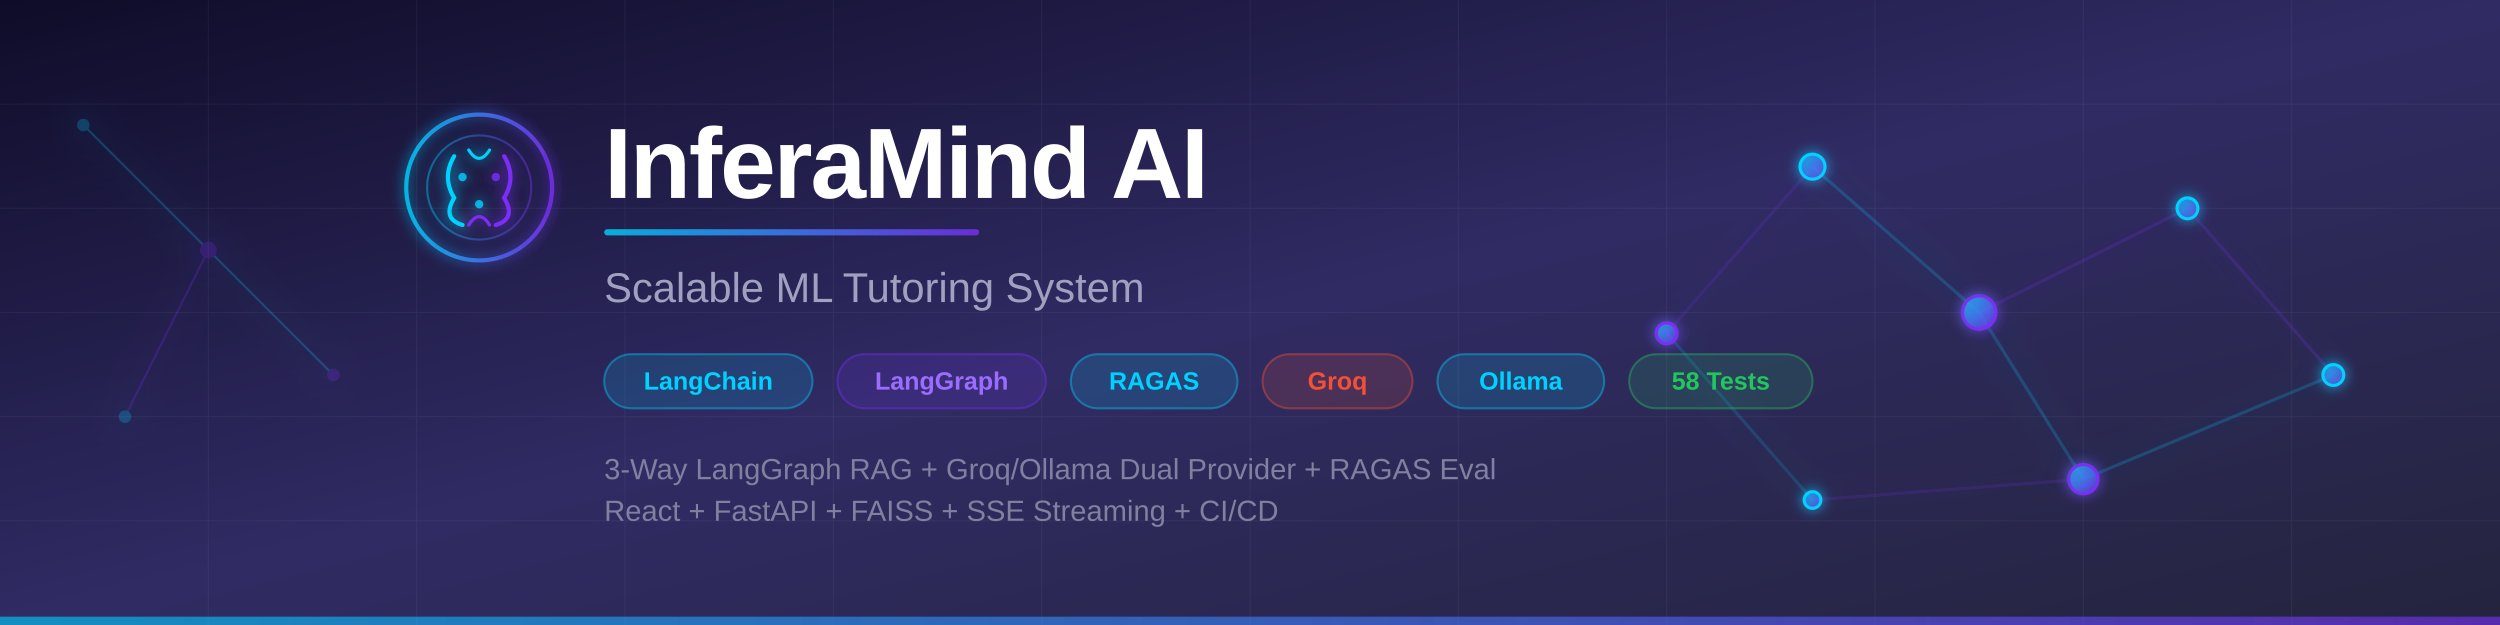
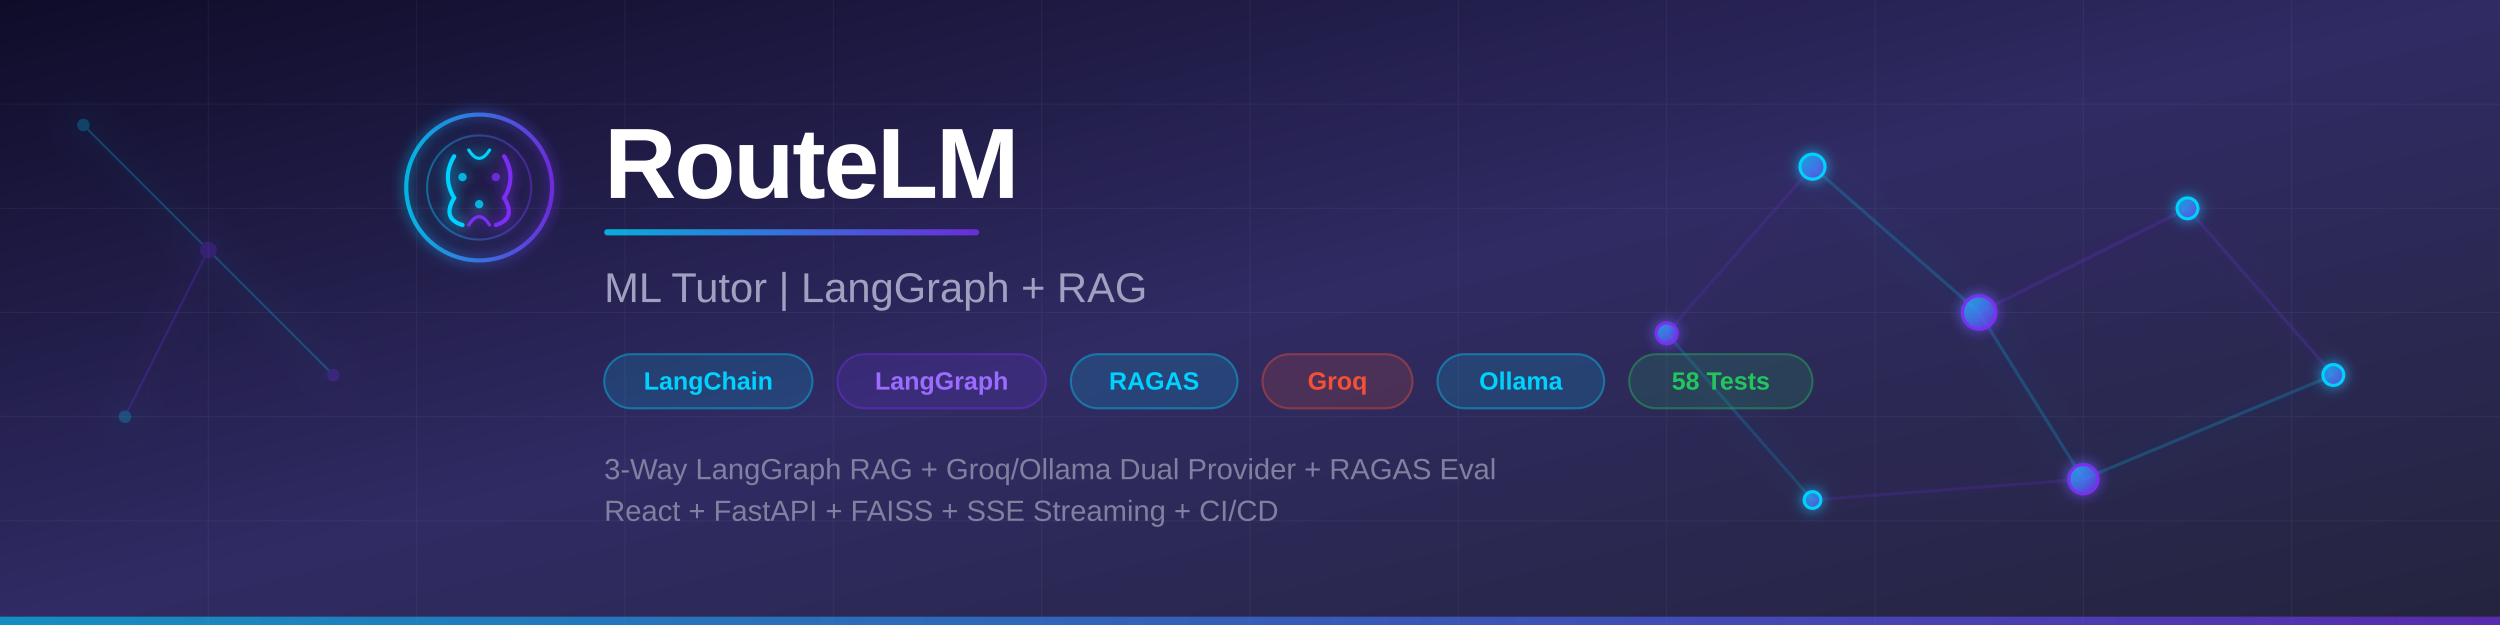
<svg xmlns="http://www.w3.org/2000/svg" viewBox="0 0 1200 300">
  <defs>
    <linearGradient id="bg" x1="0%" y1="0%" x2="100%" y2="100%">
      <stop offset="0%" style="stop-color:#0f0c29" />
      <stop offset="50%" style="stop-color:#302b63" />
      <stop offset="100%" style="stop-color:#24243e" />
    </linearGradient>
    <linearGradient id="accent" x1="0%" y1="0%" x2="100%" y2="0%">
      <stop offset="0%" style="stop-color:#00d2ff" />
      <stop offset="100%" style="stop-color:#7b2ff7" />
    </linearGradient>
    <linearGradient id="nodeGlow" x1="0%" y1="0%" x2="100%" y2="100%">
      <stop offset="0%" style="stop-color:#00d2ff;stop-opacity:0.6" />
      <stop offset="100%" style="stop-color:#7b2ff7;stop-opacity:0.6" />
    </linearGradient>
    <filter id="glow">
      <feGaussianBlur stdDeviation="3" result="blur" />
      <feMerge>
        <feMergeNode in="blur" />
        <feMergeNode in="SourceGraphic" />
      </feMerge>
    </filter>
    <filter id="softGlow">
      <feGaussianBlur stdDeviation="8" result="blur" />
      <feMerge>
        <feMergeNode in="blur" />
        <feMergeNode in="SourceGraphic" />
      </feMerge>
    </filter>
  </defs>
  <rect width="1200" height="300" fill="url(#bg)" />
  <g opacity="0.05" stroke="#ffffff" stroke-width="0.5">
    <line x1="0" y1="50" x2="1200" y2="50" />
    <line x1="0" y1="100" x2="1200" y2="100" />
    <line x1="0" y1="150" x2="1200" y2="150" />
    <line x1="0" y1="200" x2="1200" y2="200" />
    <line x1="0" y1="250" x2="1200" y2="250" />
    <line x1="100" y1="0" x2="100" y2="300" />
    <line x1="200" y1="0" x2="200" y2="300" />
    <line x1="300" y1="0" x2="300" y2="300" />
    <line x1="400" y1="0" x2="400" y2="300" />
    <line x1="500" y1="0" x2="500" y2="300" />
    <line x1="600" y1="0" x2="600" y2="300" />
    <line x1="700" y1="0" x2="700" y2="300" />
    <line x1="800" y1="0" x2="800" y2="300" />
    <line x1="900" y1="0" x2="900" y2="300" />
    <line x1="1000" y1="0" x2="1000" y2="300" />
    <line x1="1100" y1="0" x2="1100" y2="300" />
  </g>
  <g filter="url(#softGlow)" opacity="0.4">
    <line x1="870" y1="80" x2="950" y2="150" stroke="#00d2ff" stroke-width="1.5" opacity="0.5" />
    <line x1="950" y1="150" x2="1050" y2="100" stroke="#7b2ff7" stroke-width="1.5" opacity="0.5" />
    <line x1="950" y1="150" x2="1000" y2="230" stroke="#00d2ff" stroke-width="1.5" opacity="0.5" />
    <line x1="1050" y1="100" x2="1120" y2="180" stroke="#7b2ff7" stroke-width="1.5" opacity="0.5" />
    <line x1="1000" y1="230" x2="1120" y2="180" stroke="#00d2ff" stroke-width="1.5" opacity="0.5" />
    <line x1="870" y1="80" x2="800" y2="160" stroke="#7b2ff7" stroke-width="1.5" opacity="0.4" />
    <line x1="800" y1="160" x2="870" y2="240" stroke="#00d2ff" stroke-width="1.5" opacity="0.4" />
    <line x1="870" y1="240" x2="1000" y2="230" stroke="#7b2ff7" stroke-width="1.5" opacity="0.4" />
  </g>
  <g filter="url(#glow)">
    <circle cx="870" cy="80" r="6" fill="url(#nodeGlow)" stroke="#00d2ff" stroke-width="1.5" />
    <circle cx="950" cy="150" r="8" fill="url(#nodeGlow)" stroke="#7b2ff7" stroke-width="1.5" />
    <circle cx="1050" cy="100" r="5" fill="url(#nodeGlow)" stroke="#00d2ff" stroke-width="1.5" />
    <circle cx="1000" cy="230" r="7" fill="url(#nodeGlow)" stroke="#7b2ff7" stroke-width="1.5" />
    <circle cx="1120" cy="180" r="5" fill="url(#nodeGlow)" stroke="#00d2ff" stroke-width="1.5" />
    <circle cx="800" cy="160" r="5" fill="url(#nodeGlow)" stroke="#7b2ff7" stroke-width="1.5" />
    <circle cx="870" cy="240" r="4" fill="url(#nodeGlow)" stroke="#00d2ff" stroke-width="1.5" />
  </g>
  <g filter="url(#softGlow)" opacity="0.25">
    <line x1="40" y1="60" x2="100" y2="120" stroke="#00d2ff" stroke-width="1" />
    <line x1="100" y1="120" x2="60" y2="200" stroke="#7b2ff7" stroke-width="1" />
    <line x1="100" y1="120" x2="160" y2="180" stroke="#00d2ff" stroke-width="1" />
    <circle cx="40" cy="60" r="3" fill="#00d2ff" />
    <circle cx="100" cy="120" r="4" fill="#7b2ff7" />
    <circle cx="60" cy="200" r="3" fill="#00d2ff" />
    <circle cx="160" cy="180" r="3" fill="#7b2ff7" />
  </g>
  <g transform="translate(230, 90)" filter="url(#glow)">
    <circle cx="0" cy="0" r="35" fill="none" stroke="url(#accent)" stroke-width="2" opacity="0.8" />
    <circle cx="0" cy="0" r="25" fill="none" stroke="url(#accent)" stroke-width="1" opacity="0.4" />
    <path d="M-12,-15 Q-18,-5 -12,5 Q-18,15 -8,18" fill="none" stroke="#00d2ff" stroke-width="2" stroke-linecap="round" />
    <path d="M12,-15 Q18,-5 12,5 Q18,15 8,18" fill="none" stroke="#7b2ff7" stroke-width="2" stroke-linecap="round" />
    <path d="M-5,-18 Q0,-10 5,-18" fill="none" stroke="#00d2ff" stroke-width="1.5" stroke-linecap="round" />
    <path d="M-5,18 Q0,10 5,18" fill="none" stroke="#7b2ff7" stroke-width="1.5" stroke-linecap="round" />
    <circle cx="-8" cy="-5" r="2" fill="#00d2ff" opacity="0.8" />
    <circle cx="8" cy="-5" r="2" fill="#7b2ff7" opacity="0.8" />
    <circle cx="0" cy="8" r="2" fill="#00d2ff" opacity="0.8" />
  </g>
  <text x="290" y="95" font-family="'Segoe UI', Arial, sans-serif" font-weight="700" font-size="48" fill="#ffffff" letter-spacing="-1">
-     InferaMind AI
+     RouteLM
  </text>
  <rect x="290" y="110" width="180" height="3" rx="1.5" fill="url(#accent)" opacity="0.8" />
  <text x="290" y="145" font-family="'Segoe UI', Arial, sans-serif" font-weight="400" font-size="20" fill="#a0a0c0">
-     Scalable ML Tutoring System
+     ML Tutor | LangGraph + RAG
  </text>
  <g transform="translate(290, 170)">
    <rect x="0" y="0" width="100" height="26" rx="13" fill="#00d2ff" fill-opacity="0.15" stroke="#00d2ff" stroke-width="1" stroke-opacity="0.4" />
    <text x="50" y="17" font-family="'Segoe UI', Arial, sans-serif" font-weight="600" font-size="12" fill="#00d2ff" text-anchor="middle">LangChain</text>
    <rect x="112" y="0" width="100" height="26" rx="13" fill="#7b2ff7" fill-opacity="0.15" stroke="#7b2ff7" stroke-width="1" stroke-opacity="0.4" />
    <text x="162" y="17" font-family="'Segoe UI', Arial, sans-serif" font-weight="600" font-size="12" fill="#9b6dff" text-anchor="middle">LangGraph</text>
    <rect x="224" y="0" width="80" height="26" rx="13" fill="#00d2ff" fill-opacity="0.15" stroke="#00d2ff" stroke-width="1" stroke-opacity="0.4" />
    <text x="264" y="17" font-family="'Segoe UI', Arial, sans-serif" font-weight="600" font-size="12" fill="#00d2ff" text-anchor="middle">RAGAS</text>
    <rect x="316" y="0" width="72" height="26" rx="13" fill="#f55036" fill-opacity="0.15" stroke="#f55036" stroke-width="1" stroke-opacity="0.4" />
    <text x="352" y="17" font-family="'Segoe UI', Arial, sans-serif" font-weight="600" font-size="12" fill="#f55036" text-anchor="middle">Groq</text>
    <rect x="400" y="0" width="80" height="26" rx="13" fill="#00d2ff" fill-opacity="0.15" stroke="#00d2ff" stroke-width="1" stroke-opacity="0.4" />
    <text x="440" y="17" font-family="'Segoe UI', Arial, sans-serif" font-weight="600" font-size="12" fill="#00d2ff" text-anchor="middle">Ollama</text>
    <rect x="492" y="0" width="88" height="26" rx="13" fill="#22c55e" fill-opacity="0.15" stroke="#22c55e" stroke-width="1" stroke-opacity="0.4" />
    <text x="536" y="17" font-family="'Segoe UI', Arial, sans-serif" font-weight="600" font-size="12" fill="#22c55e" text-anchor="middle">58 Tests</text>
  </g>
  <text x="290" y="230" font-family="'Segoe UI', Arial, sans-serif" font-weight="300" font-size="14" fill="#8080a0">
    3-Way LangGraph RAG + Groq/Ollama Dual Provider + RAGAS Eval
  </text>
  <text x="290" y="250" font-family="'Segoe UI', Arial, sans-serif" font-weight="300" font-size="14" fill="#8080a0">
    React + FastAPI + FAISS + SSE Streaming + CI/CD
  </text>
  <rect x="0" y="296" width="1200" height="4" fill="url(#accent)" opacity="0.6" />
</svg>
